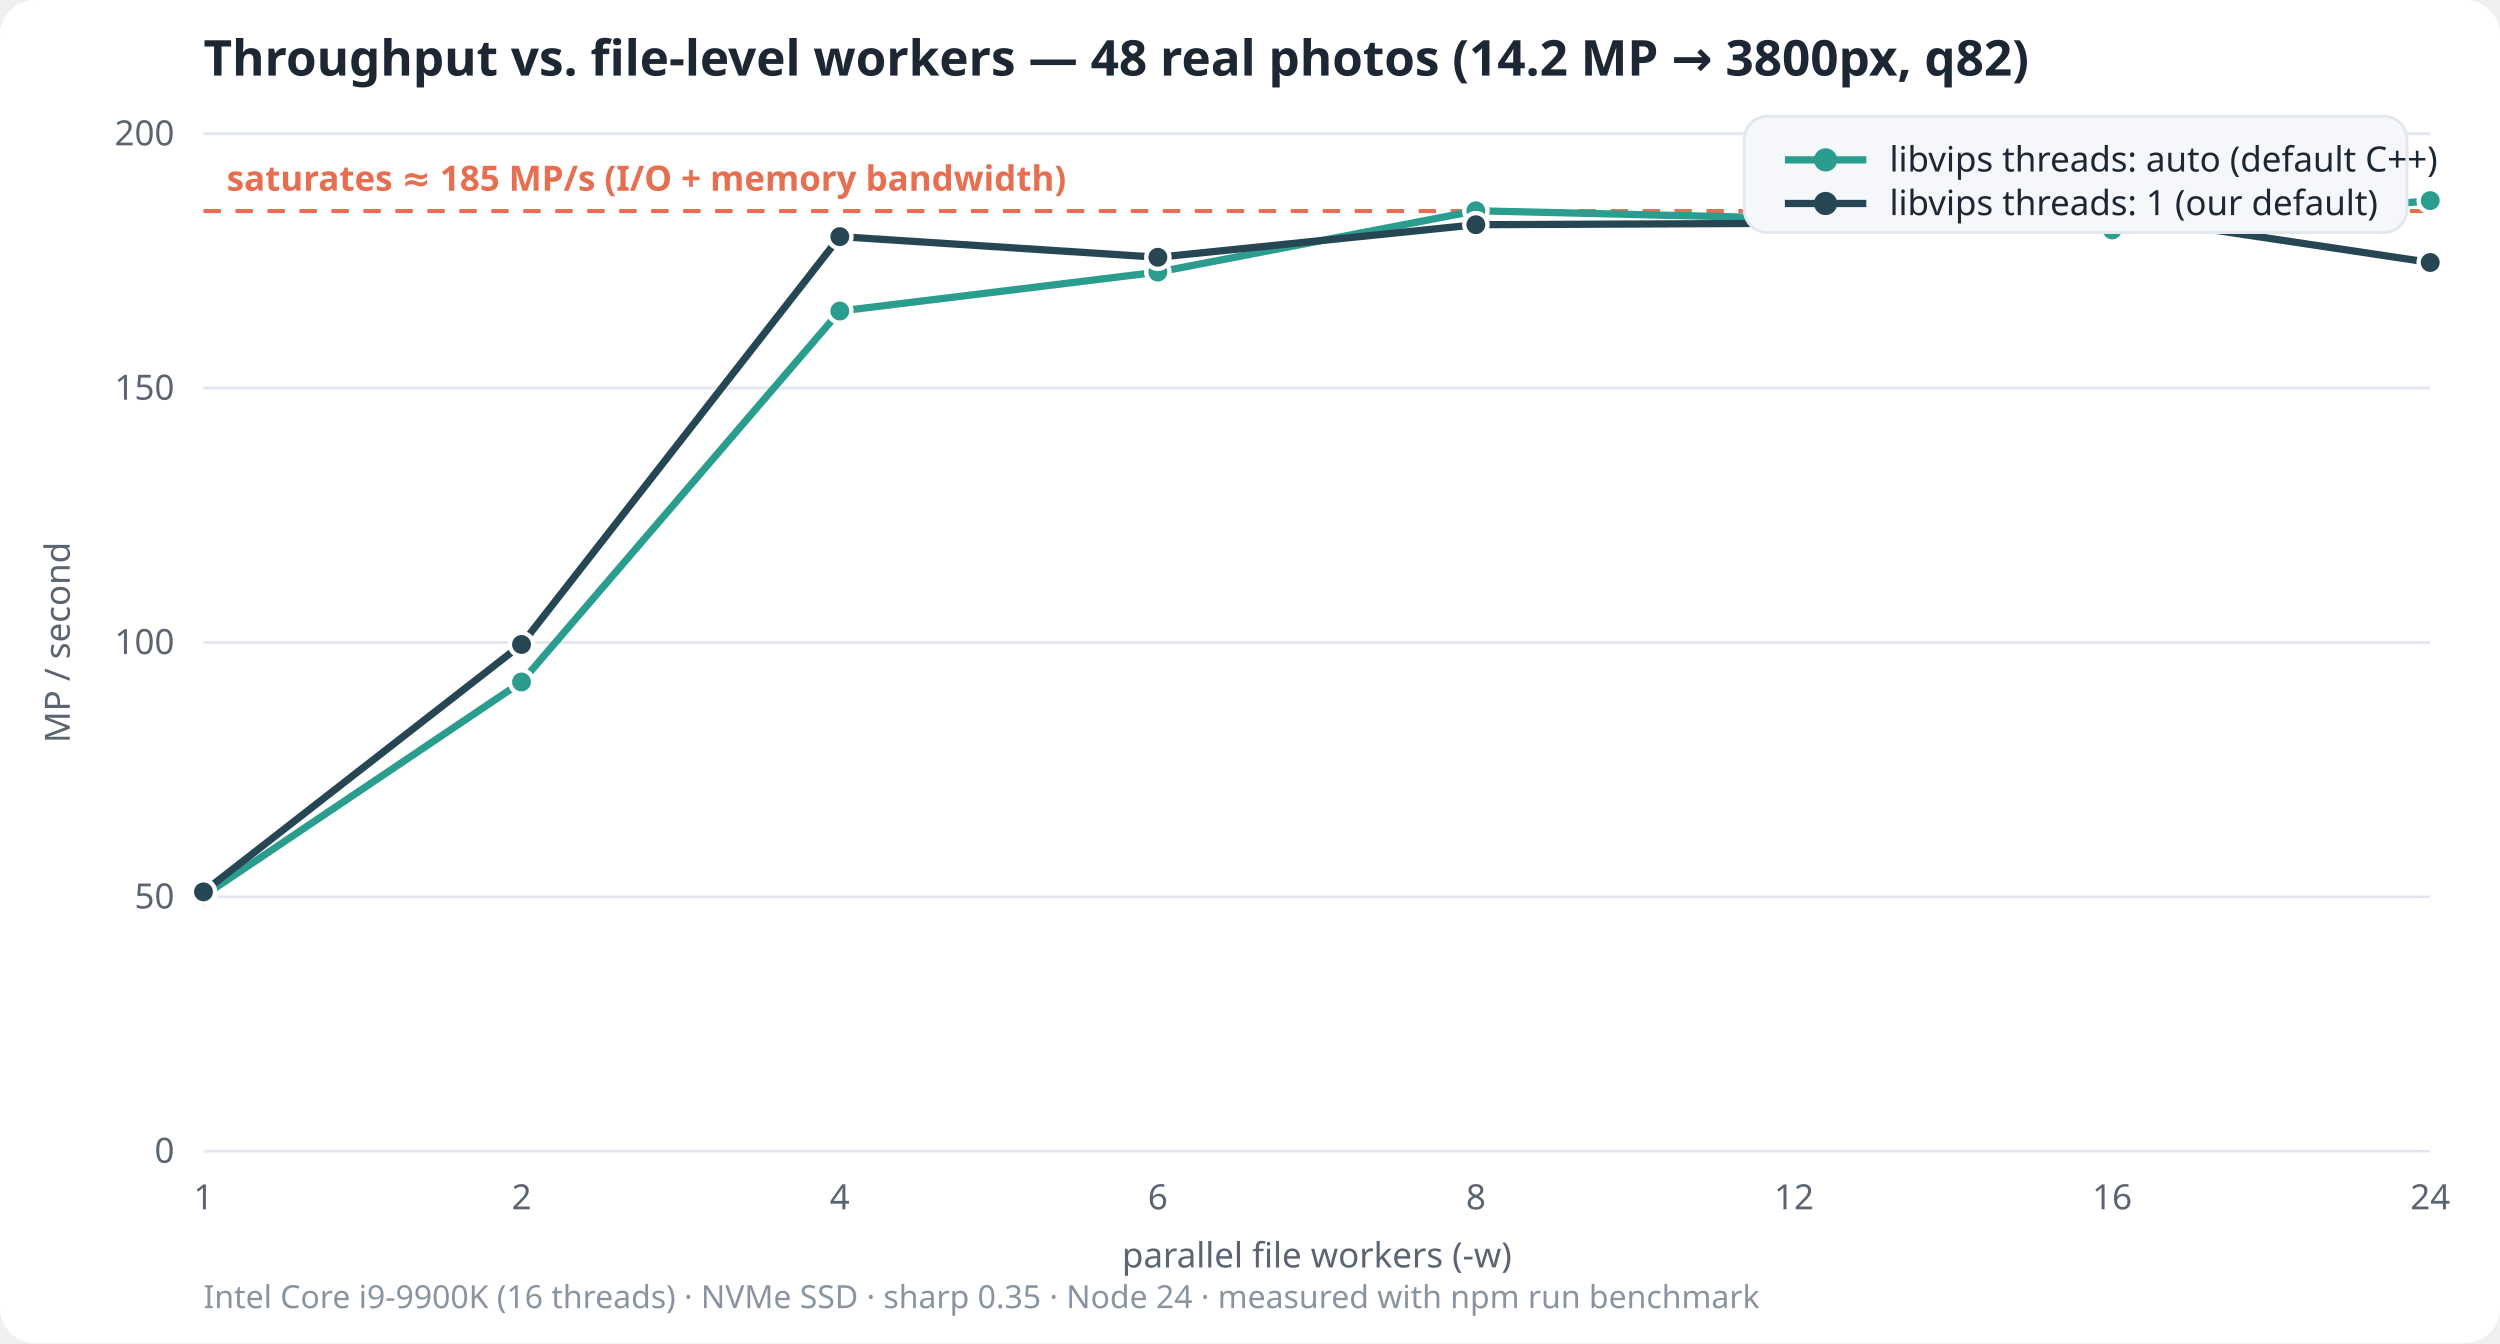
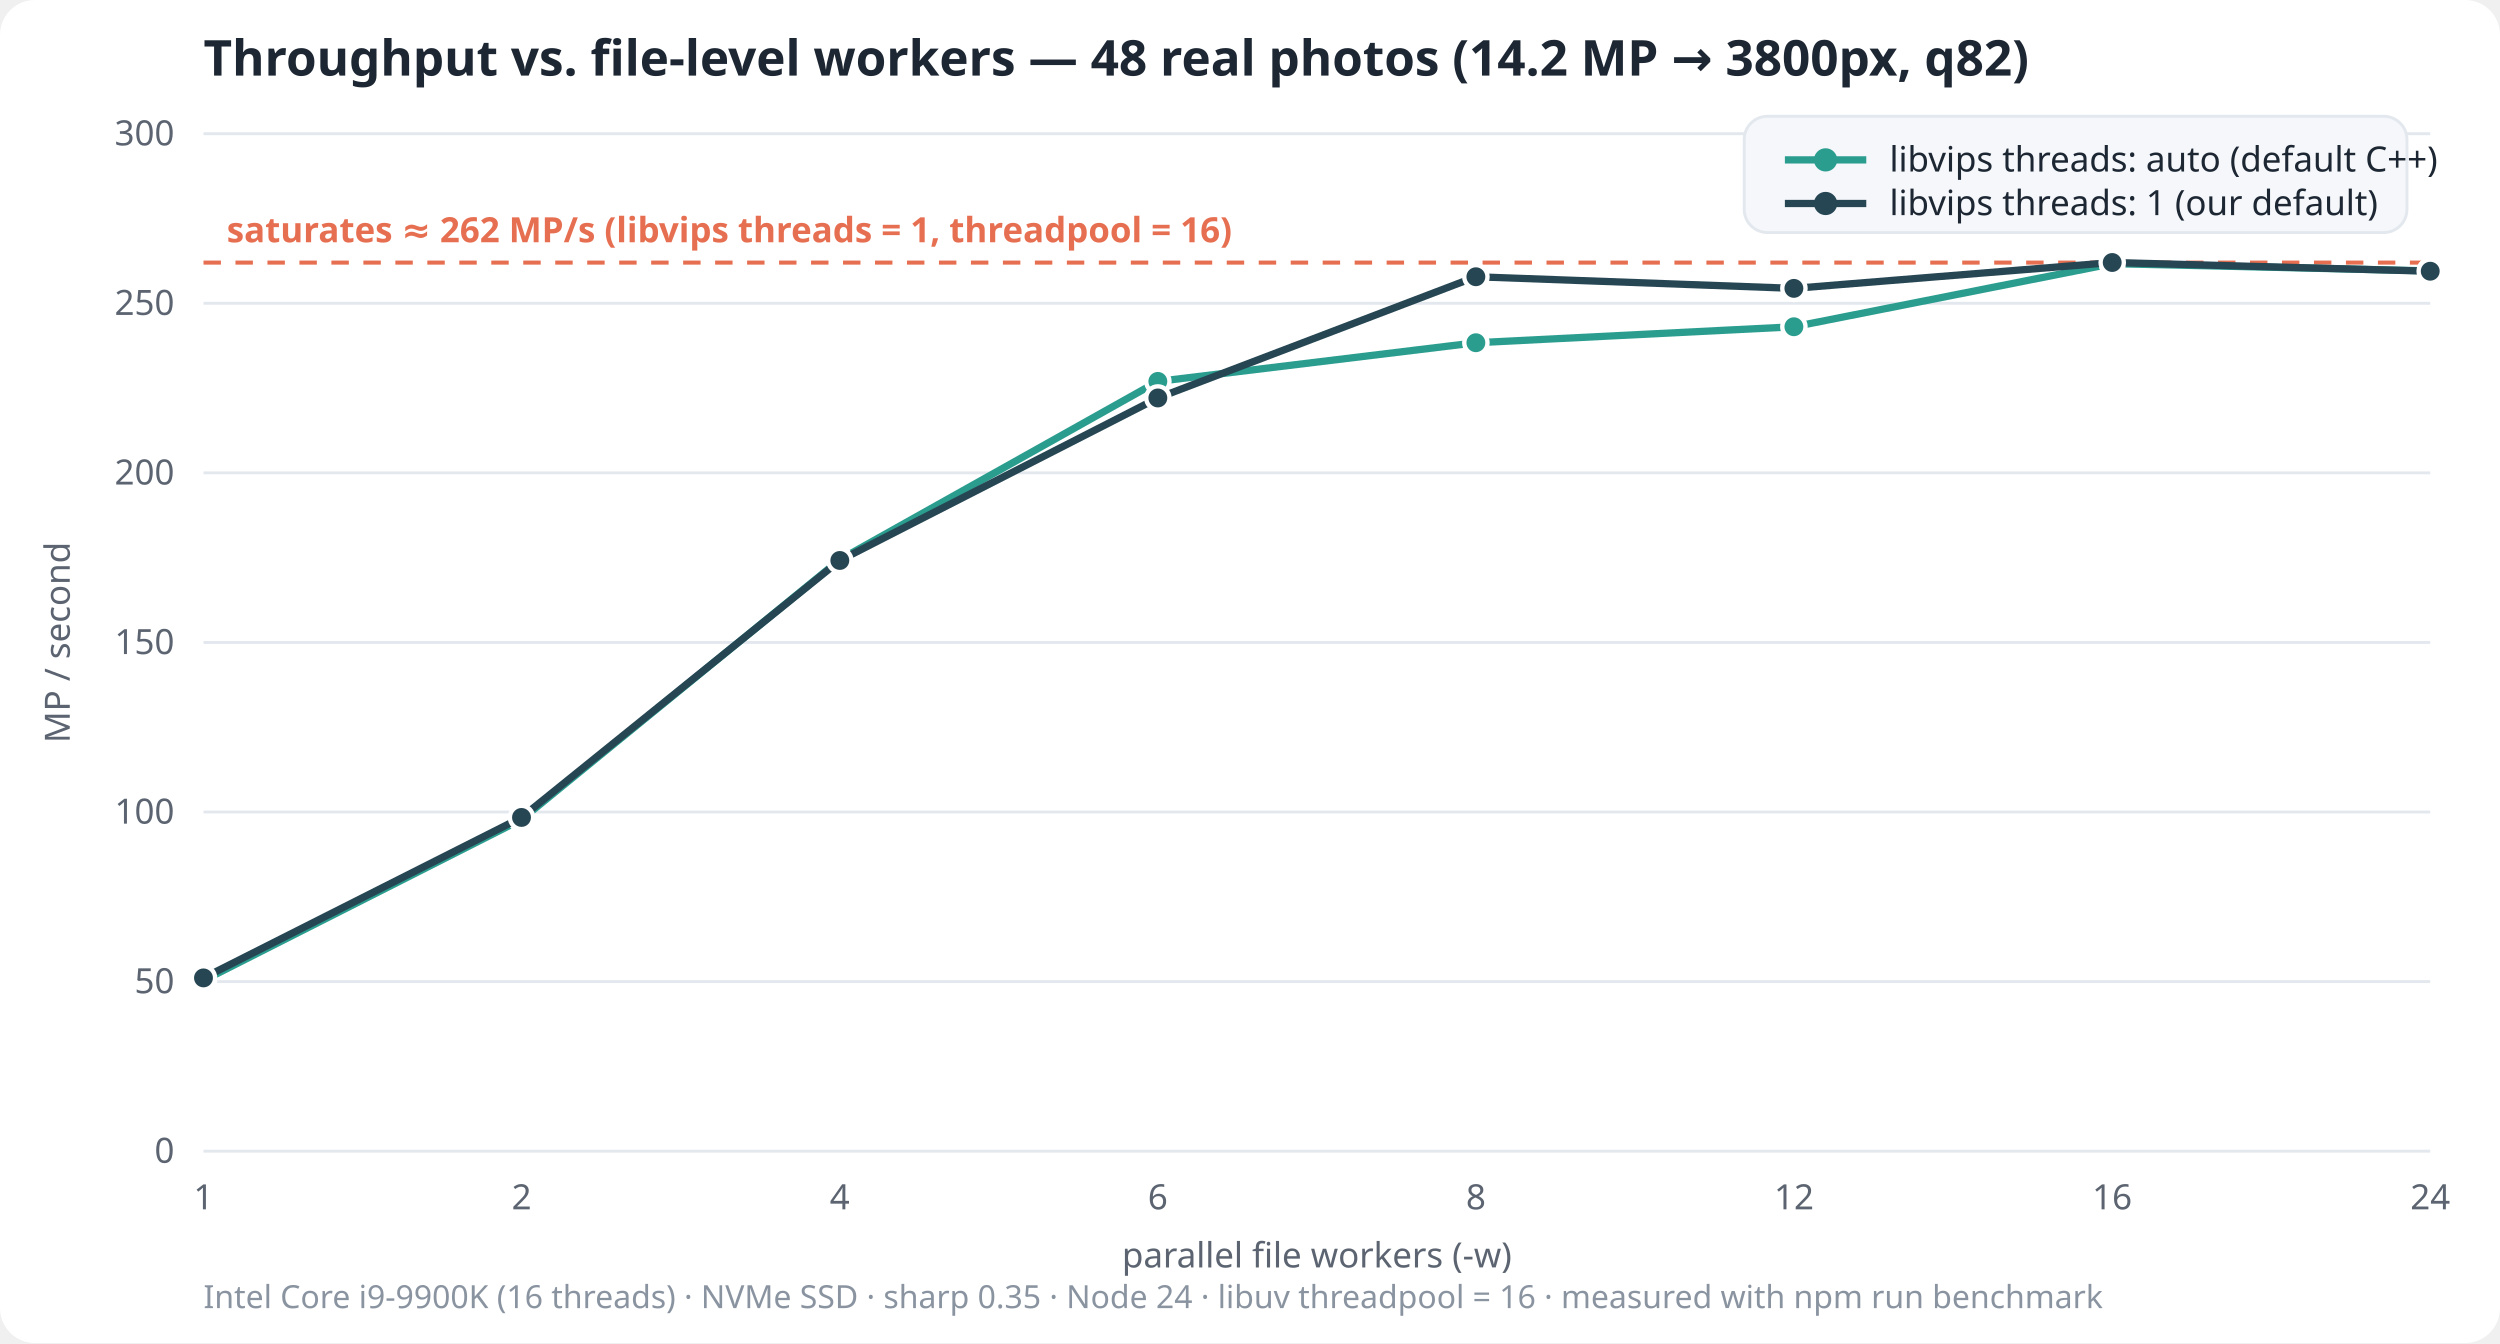
<svg xmlns="http://www.w3.org/2000/svg" width="860" height="462" viewBox="0 0 860 462" font-family="Segoe UI, system-ui, sans-serif">
  <rect width="860" height="462" rx="12" fill="#ffffff" />
  <text x="70" y="26" font-size="17" font-weight="600" fill="#1d2733">Throughput vs. file-level workers — 48 real photos (14.2 MP → 3800px, q82)</text>
-   <text x="70" y="450" font-size="11" fill="#8a94a1">Intel Core i9-9900K (16 threads) · NVMe SSD · sharp 0.35 · Node 24 · measured with npm run benchmark</text>
+   <text x="70" y="450" font-size="11" fill="#8a94a1">Intel Core i9-9900K (16 threads) · NVMe SSD · sharp 0.35 · Node 24 · libuv threadpool = 16 · measured with npm run benchmark</text>
  <line x1="70" y1="396" x2="836" y2="396" stroke="#e3e8ee" stroke-width="1" />
  <text x="60" y="400" text-anchor="end" font-size="12" fill="#5b6470">0</text>
-   <line x1="70" y1="308.5" x2="836" y2="308.5" stroke="#e3e8ee" stroke-width="1" />
-   <text x="60" y="312.5" text-anchor="end" font-size="12" fill="#5b6470">50</text>
+   <line x1="70" y1="337.667" x2="836" y2="337.667" stroke="#e3e8ee" stroke-width="1" />
+   <text x="60" y="341.667" text-anchor="end" font-size="12" fill="#5b6470">50</text>
+   <line x1="70" y1="279.333" x2="836" y2="279.333" stroke="#e3e8ee" stroke-width="1" />
+   <text x="60" y="283.333" text-anchor="end" font-size="12" fill="#5b6470">100</text>
  <line x1="70" y1="221" x2="836" y2="221" stroke="#e3e8ee" stroke-width="1" />
-   <text x="60" y="225" text-anchor="end" font-size="12" fill="#5b6470">100</text>
-   <line x1="70" y1="133.5" x2="836" y2="133.5" stroke="#e3e8ee" stroke-width="1" />
-   <text x="60" y="137.5" text-anchor="end" font-size="12" fill="#5b6470">150</text>
+   <text x="60" y="225" text-anchor="end" font-size="12" fill="#5b6470">150</text>
+   <line x1="70" y1="162.667" x2="836" y2="162.667" stroke="#e3e8ee" stroke-width="1" />
+   <text x="60" y="166.667" text-anchor="end" font-size="12" fill="#5b6470">200</text>
+   <line x1="70" y1="104.333" x2="836" y2="104.333" stroke="#e3e8ee" stroke-width="1" />
+   <text x="60" y="108.333" text-anchor="end" font-size="12" fill="#5b6470">250</text>
  <line x1="70" y1="46" x2="836" y2="46" stroke="#e3e8ee" stroke-width="1" />
-   <text x="60" y="50" text-anchor="end" font-size="12" fill="#5b6470">200</text>
+   <text x="60" y="50" text-anchor="end" font-size="12" fill="#5b6470">300</text>
  <text x="24" y="221" font-size="12" fill="#5b6470" transform="rotate(-90 24 221)" text-anchor="middle">MP / second</text>
  <text x="453" y="436" text-anchor="middle" font-size="12" fill="#5b6470">parallel file workers (-w)</text>
-   <line x1="70" y1="72.6" x2="836" y2="72.6" stroke="#e76f51" stroke-width="1.4" stroke-dasharray="6 5" />
-   <text x="78" y="65.6" font-size="12" fill="#e76f51" font-weight="600">saturates ≈ 185 MP/s (I/O + memory bandwidth)</text>
-   <polyline points="70.0,308.2 179.4,234.6 288.9,107.0 398.3,93.6 507.7,72.5 617.1,75.1 726.6,79.1 836.0,69.0" fill="none" stroke="#2a9d8f" stroke-width="2.5" />
-   <circle cx="70.0" cy="308.2" r="4" fill="#2a9d8f" stroke="#fff" stroke-width="1.5" />
-   <circle cx="179.4" cy="234.6" r="4" fill="#2a9d8f" stroke="#fff" stroke-width="1.5" />
-   <circle cx="288.9" cy="107.0" r="4" fill="#2a9d8f" stroke="#fff" stroke-width="1.5" />
-   <circle cx="398.3" cy="93.6" r="4" fill="#2a9d8f" stroke="#fff" stroke-width="1.5" />
-   <circle cx="507.7" cy="72.5" r="4" fill="#2a9d8f" stroke="#fff" stroke-width="1.5" />
-   <circle cx="617.1" cy="75.1" r="4" fill="#2a9d8f" stroke="#fff" stroke-width="1.5" />
-   <circle cx="726.6" cy="79.1" r="4" fill="#2a9d8f" stroke="#fff" stroke-width="1.5" />
-   <circle cx="836.0" cy="69.0" r="4" fill="#2a9d8f" stroke="#fff" stroke-width="1.5" />
-   <polyline points="70.0,306.8 179.4,221.7 288.9,81.4 398.3,88.5 507.7,77.3 617.1,76.8 726.6,73.9 836.0,90.3" fill="none" stroke="#264653" stroke-width="2.5" />
-   <circle cx="70.0" cy="306.8" r="4" fill="#264653" stroke="#fff" stroke-width="1.5" />
-   <circle cx="179.4" cy="221.7" r="4" fill="#264653" stroke="#fff" stroke-width="1.5" />
-   <circle cx="288.9" cy="81.4" r="4" fill="#264653" stroke="#fff" stroke-width="1.5" />
-   <circle cx="398.3" cy="88.5" r="4" fill="#264653" stroke="#fff" stroke-width="1.5" />
-   <circle cx="507.7" cy="77.3" r="4" fill="#264653" stroke="#fff" stroke-width="1.5" />
-   <circle cx="617.1" cy="76.8" r="4" fill="#264653" stroke="#fff" stroke-width="1.5" />
-   <circle cx="726.6" cy="73.9" r="4" fill="#264653" stroke="#fff" stroke-width="1.5" />
-   <circle cx="836.0" cy="90.3" r="4" fill="#264653" stroke="#fff" stroke-width="1.5" />
+   <line x1="70" y1="90.333" x2="836" y2="90.333" stroke="#e76f51" stroke-width="1.4" stroke-dasharray="6 5" />
+   <text x="78" y="83.333" font-size="12" fill="#e76f51" font-weight="600">saturates ≈ 262 MP/s (libvips threads = 1, threadpool = 16)</text>
+   <polyline points="70.0,337.3 179.4,281.9 288.9,192.5 398.3,131.2 507.7,117.9 617.1,112.4 726.6,90.7 836.0,93.2" fill="none" stroke="#2a9d8f" stroke-width="2.5" />
+   <circle cx="70.0" cy="337.3" r="4" fill="#2a9d8f" stroke="#fff" stroke-width="1.5" />
+   <circle cx="179.4" cy="281.9" r="4" fill="#2a9d8f" stroke="#fff" stroke-width="1.5" />
+   <circle cx="288.9" cy="192.5" r="4" fill="#2a9d8f" stroke="#fff" stroke-width="1.5" />
+   <circle cx="398.3" cy="131.2" r="4" fill="#2a9d8f" stroke="#fff" stroke-width="1.5" />
+   <circle cx="507.7" cy="117.9" r="4" fill="#2a9d8f" stroke="#fff" stroke-width="1.5" />
+   <circle cx="617.1" cy="112.4" r="4" fill="#2a9d8f" stroke="#fff" stroke-width="1.5" />
+   <circle cx="726.6" cy="90.7" r="4" fill="#2a9d8f" stroke="#fff" stroke-width="1.5" />
+   <circle cx="836.0" cy="93.2" r="4" fill="#2a9d8f" stroke="#fff" stroke-width="1.5" />
+   <polyline points="70.0,336.4 179.4,281.2 288.9,192.8 398.3,136.9 507.7,95.2 617.1,99.2 726.6,90.3 836.0,93.3" fill="none" stroke="#264653" stroke-width="2.5" />
+   <circle cx="70.0" cy="336.4" r="4" fill="#264653" stroke="#fff" stroke-width="1.5" />
+   <circle cx="179.4" cy="281.2" r="4" fill="#264653" stroke="#fff" stroke-width="1.5" />
+   <circle cx="288.9" cy="192.8" r="4" fill="#264653" stroke="#fff" stroke-width="1.5" />
+   <circle cx="398.3" cy="136.9" r="4" fill="#264653" stroke="#fff" stroke-width="1.5" />
+   <circle cx="507.7" cy="95.2" r="4" fill="#264653" stroke="#fff" stroke-width="1.5" />
+   <circle cx="617.1" cy="99.2" r="4" fill="#264653" stroke="#fff" stroke-width="1.5" />
+   <circle cx="726.6" cy="90.3" r="4" fill="#264653" stroke="#fff" stroke-width="1.5" />
+   <circle cx="836.0" cy="93.3" r="4" fill="#264653" stroke="#fff" stroke-width="1.5" />
  <g transform="translate(600, 40)">
    <rect width="228" height="40" rx="8" fill="#f5f7fa" stroke="#e3e8ee" />
    <line x1="14" y1="15" x2="42" y2="15" stroke="#2a9d8f" stroke-width="2.5" />
    <circle cx="28" cy="15" r="4" fill="#2a9d8f" />
    <text x="50" y="19" font-size="12" fill="#1d2733">libvips threads: auto (default C++)</text>
    <line x1="14" y1="30" x2="42" y2="30" stroke="#264653" stroke-width="2.5" />
    <circle cx="28" cy="30" r="4" fill="#264653" />
    <text x="50" y="34" font-size="12" fill="#1d2733">libvips threads: 1 (our default)</text>
  </g>
  <text x="70" y="416" text-anchor="middle" font-size="12" fill="#5b6470">1</text>
  <text x="179.429" y="416" text-anchor="middle" font-size="12" fill="#5b6470">2</text>
  <text x="288.857" y="416" text-anchor="middle" font-size="12" fill="#5b6470">4</text>
  <text x="398.286" y="416" text-anchor="middle" font-size="12" fill="#5b6470">6</text>
  <text x="507.714" y="416" text-anchor="middle" font-size="12" fill="#5b6470">8</text>
  <text x="617.143" y="416" text-anchor="middle" font-size="12" fill="#5b6470">12</text>
  <text x="726.571" y="416" text-anchor="middle" font-size="12" fill="#5b6470">16</text>
  <text x="836" y="416" text-anchor="middle" font-size="12" fill="#5b6470">24</text>
</svg>
